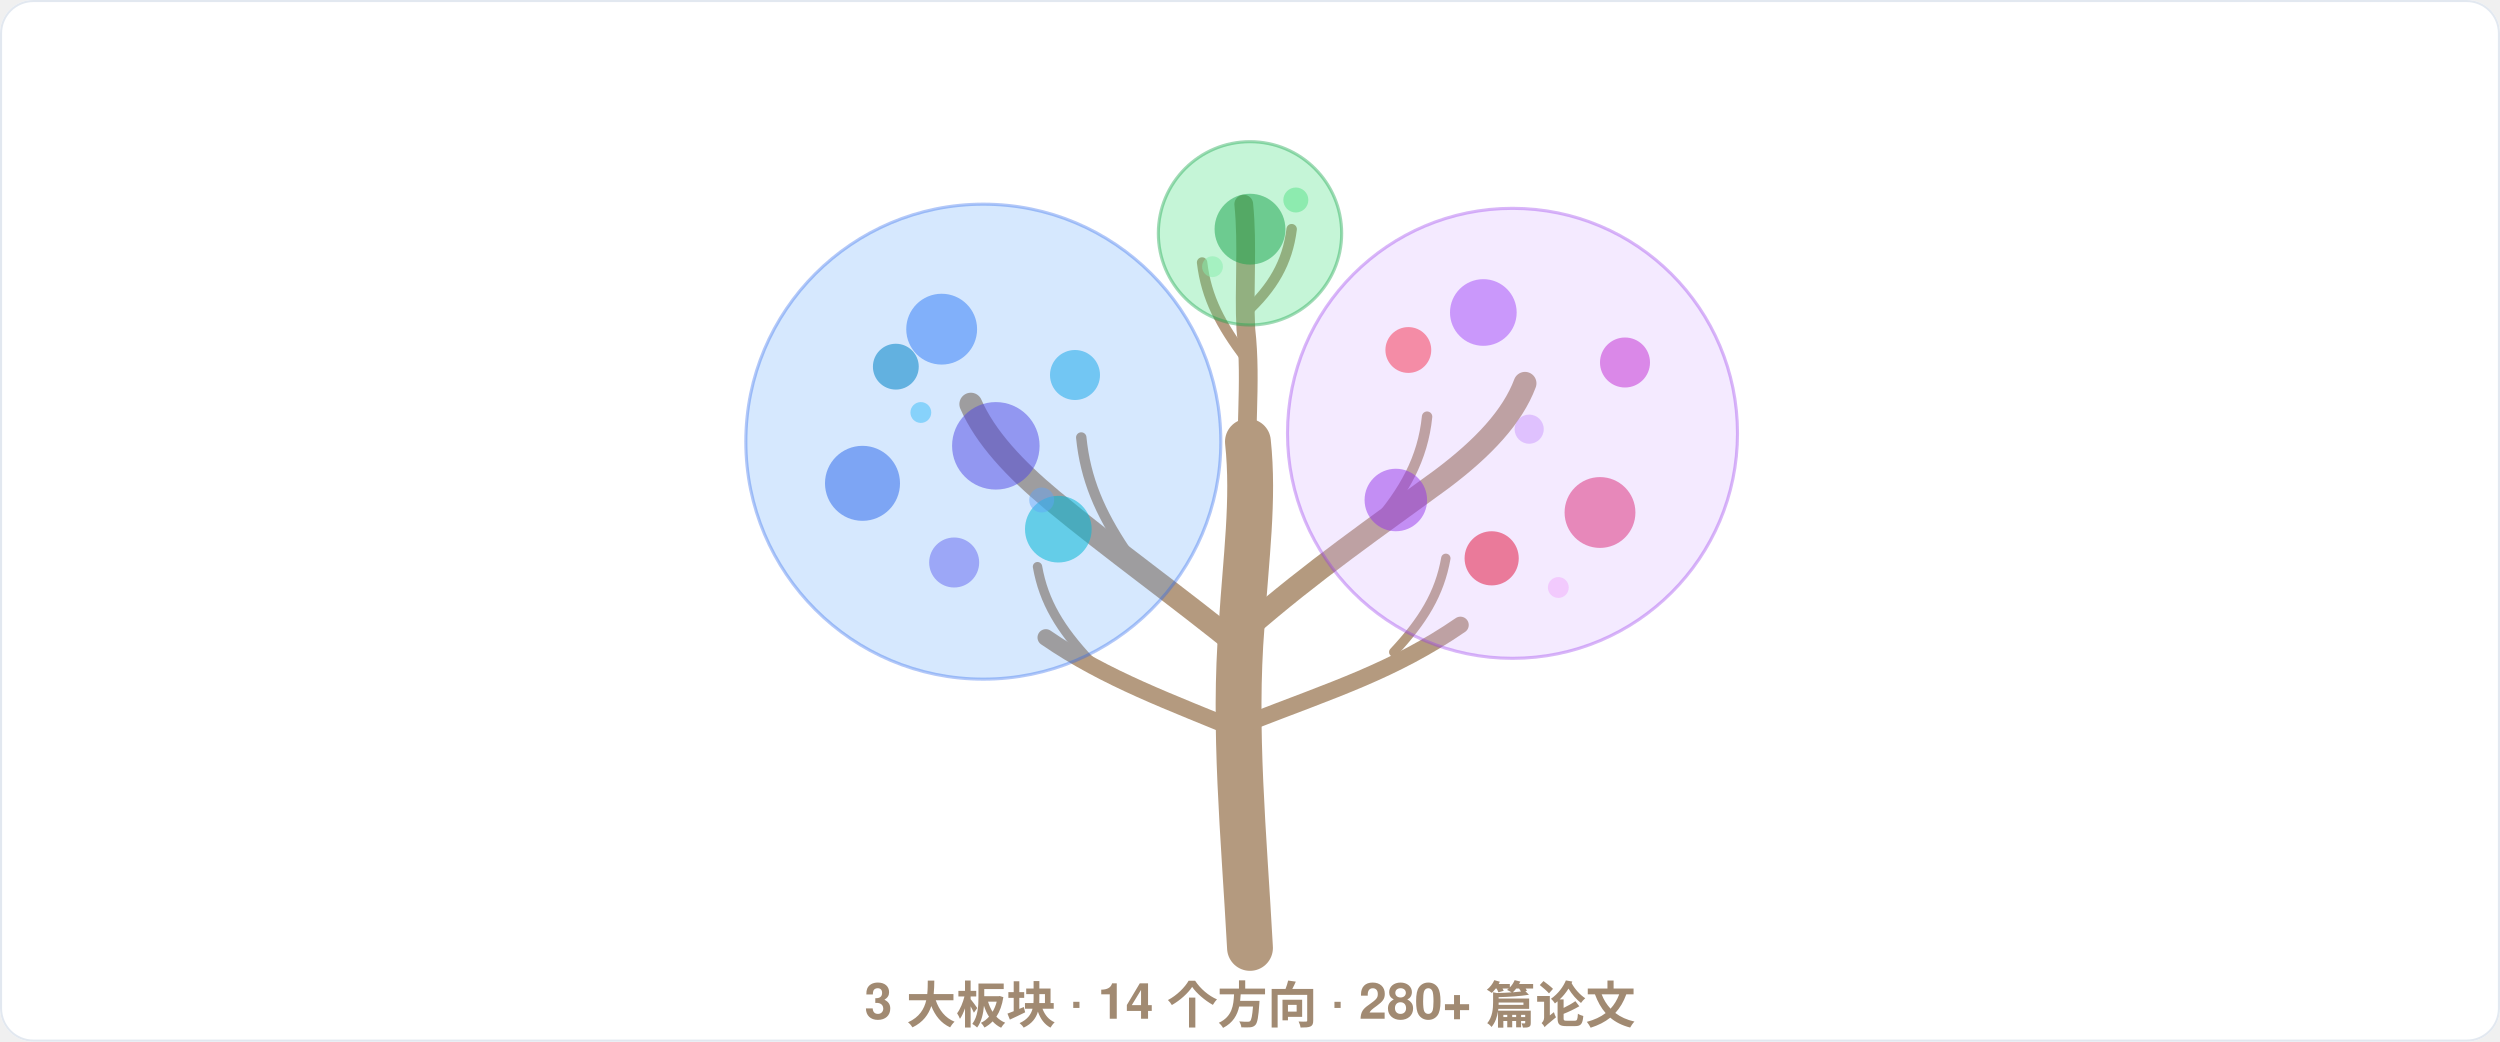
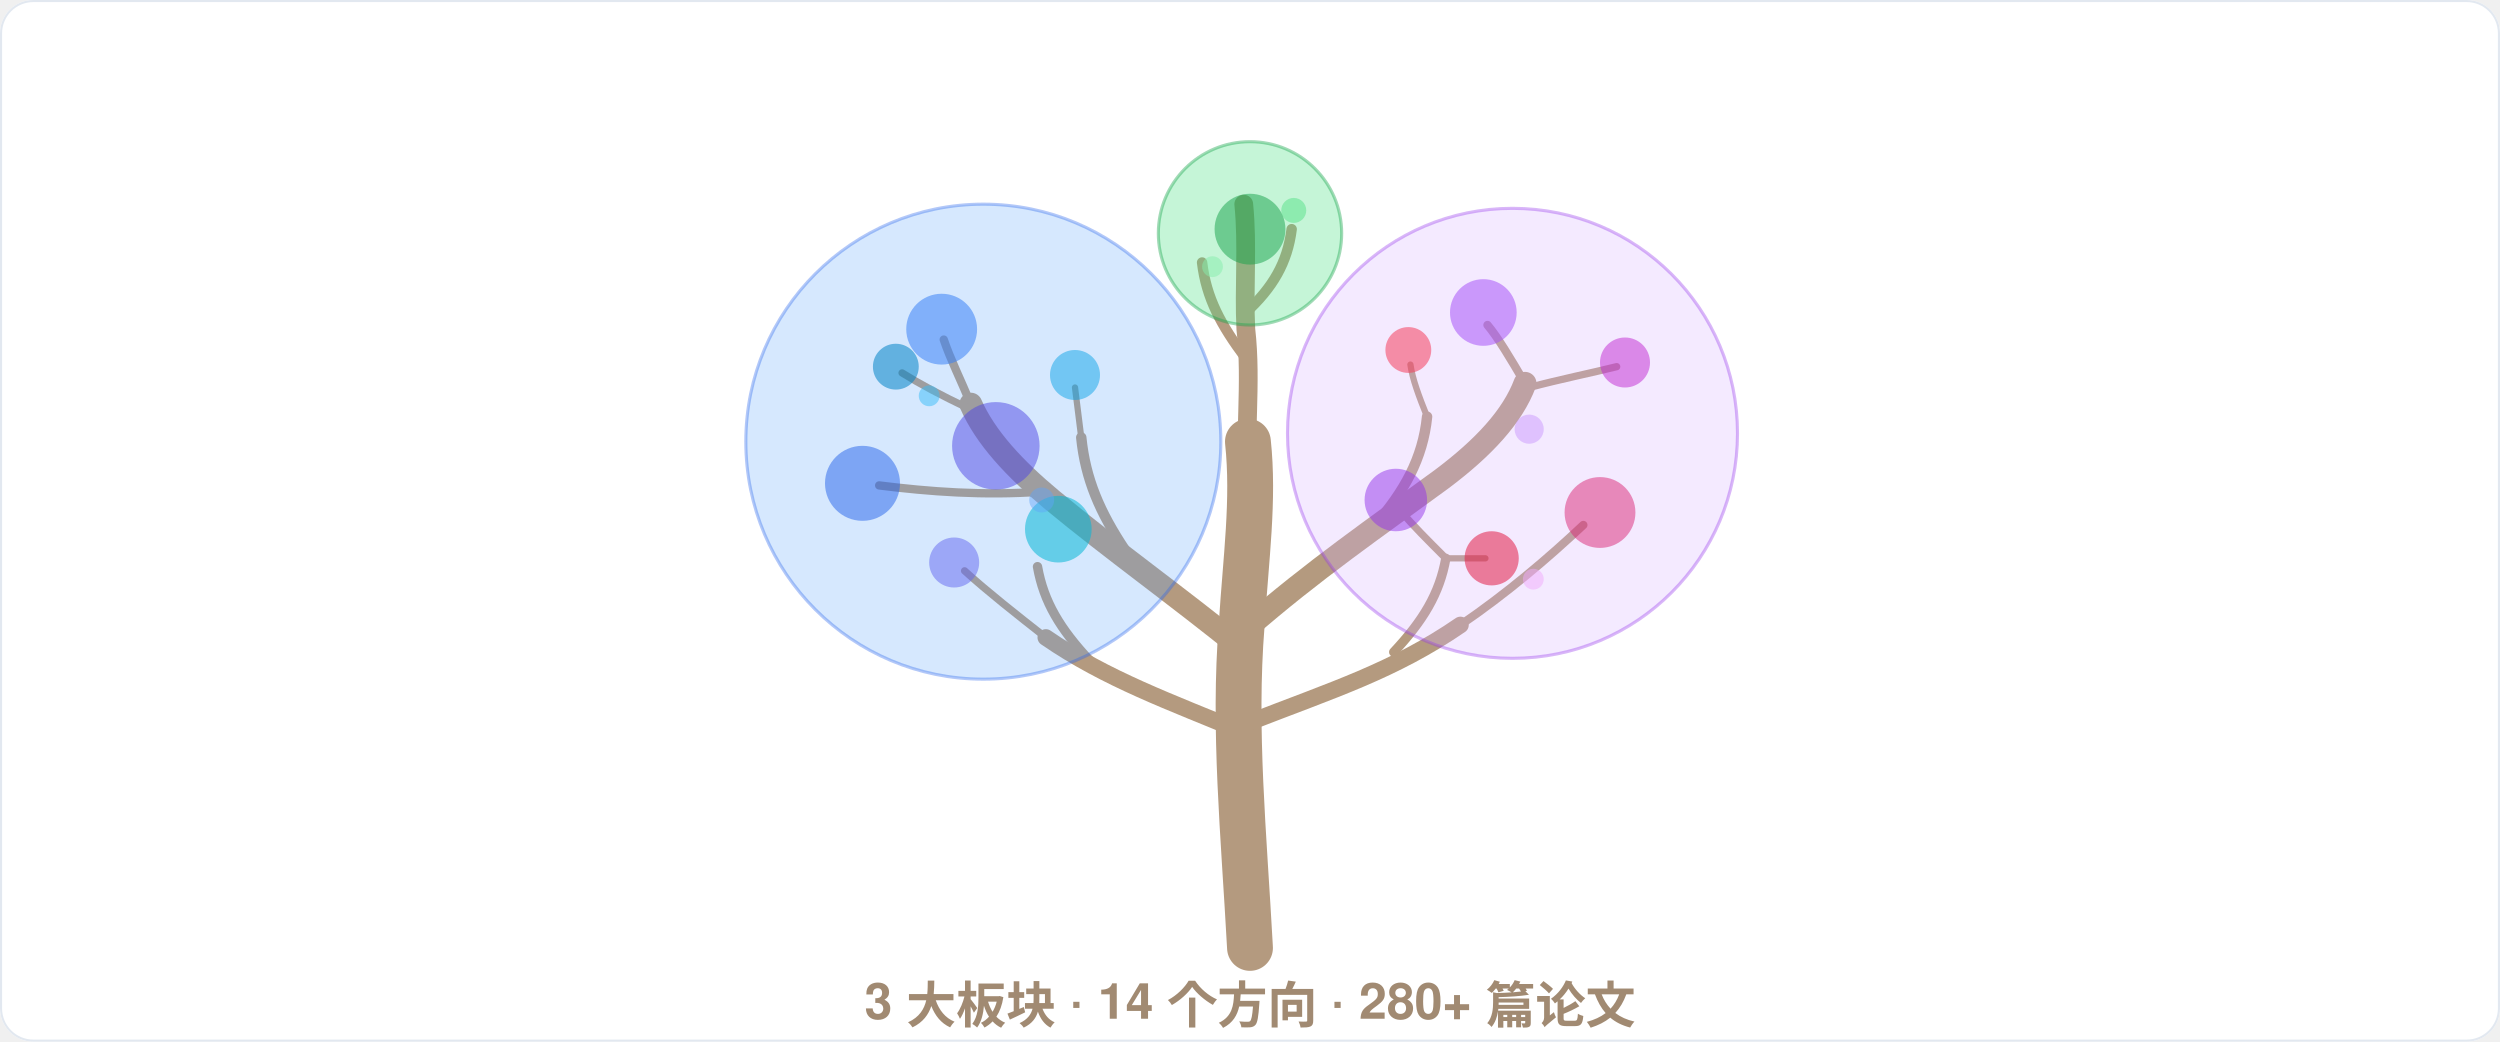
<svg xmlns="http://www.w3.org/2000/svg" viewBox="0 0 1200 500" role="img" aria-label="大模型推理数据精选：三大板块包含 14 个方向的绽放之树">
  <rect width="1200" height="500" rx="16" fill="#ffffff" />
  <rect x="0.5" y="0.5" width="1199" height="499" rx="15.5" fill="none" stroke="#e2e8f0" />
  <g stroke="#b49a7f" fill="none" stroke-linecap="round">
    <path d="M600 455 C597 400 592 350 596 300 C598 268 602 240 599 212" stroke-width="22" />
    <path d="M597 312 C565 286 534 264 505 240 C487 225 473 210 466 194" stroke-width="11" />
    <path d="M540 264 C528 246 521 230 519 210" stroke-width="5" />
    <path d="M598 352 C562 337 531 326 502 306" stroke-width="8" />
    <path d="M523 317 C509 302 501 289 498 272" stroke-width="4.5" />
    <path d="M598 302 C630 274 662 252 692 230 C712 215 726 200 732 184" stroke-width="11" />
    <path d="M660 252 C674 236 683 220 685 200" stroke-width="5" />
    <path d="M599 347 C640 331 669 322 701 300" stroke-width="8" />
    <path d="M669 313 C683 298 691 285 694 268" stroke-width="4.5" />
    <path d="M599 240 C597 210 601 184 598 158 C597 138 599 118 597 98" stroke-width="9" />
    <path d="M598 172 C586 156 579 143 577 126" stroke-width="5" />
    <path d="M598 150 C611 138 618 126 620 110" stroke-width="5" />
+     <path d="M466 194 C461 182 456 172 453 163" stroke-width="4" />
+     <path d="M465 196 C452 190 441 184 433 179" stroke-width="3.5" />
+     <path d="M500 236 C472 238 446 236 422 233" stroke-width="4" />
+     <path d="M502 306 C488 295 474 284 463 274" stroke-width="3.5" />
+     <path d="M519 210 C518 202 517 194 516 186" stroke-width="3" />
+     <path d="M732 184 C725 172 719 162 714 156" stroke-width="4" />
+     <path d="M734 186 C749 182 764 179 776 176" stroke-width="3.5" />
+     <path d="M685 200 C681 190 678 182 677 175" stroke-width="3" />
+     <path d="M694 268 C685 259 678 252 673 246" stroke-width="3.5" />
+     <path d="M701 300 C723 285 743 268 760 252" stroke-width="4" />
+     <path d="M694 268 C701 268 707 268 713 268" stroke-width="3" />
  </g>
  <g transform="translate(600 112)">
    <circle r="44" fill="#4ade80" fill-opacity="0.32" stroke="#16a34a" stroke-opacity="0.4" stroke-width="1.5">
      <animateTransform attributeName="transform" type="scale" values="0;0;1.06;1;1;0;0" keyTimes="0;0.03;0.065;0.09;0.86;0.93;1" dur="10s" repeatCount="indefinite" />
    </circle>
  </g>
  <g transform="translate(472 212)">
    <circle r="114" fill="#60a5fa" fill-opacity="0.26" stroke="#2563eb" stroke-opacity="0.35" stroke-width="1.5">
      <animateTransform attributeName="transform" type="scale" values="0;0;1.06;1;1;0;0" keyTimes="0;0.1;0.135;0.16;0.86;0.93;1" dur="10s" repeatCount="indefinite" />
    </circle>
  </g>
  <g transform="translate(726 208)">
    <circle r="108" fill="#d8b4fe" fill-opacity="0.28" stroke="#9333ea" stroke-opacity="0.35" stroke-width="1.5">
      <animateTransform attributeName="transform" type="scale" values="0;0;1.06;1;1;0;0" keyTimes="0;0.32;0.355;0.38;0.86;0.93;1" dur="10s" repeatCount="indefinite" />
    </circle>
  </g>
  <g>
    <g transform="translate(600 110)">
      <g>
        <animateTransform attributeName="transform" type="scale" values="0;0;1.2;1;1;0;0" keyTimes="0;0.07;0.1;0.12;0.86;0.93;1" dur="10s" repeatCount="indefinite" />
        <circle r="17" fill="#16a34a" fill-opacity="0.5" />
      </g>
    </g>
-     <g transform="translate(622 96)">
+     <g transform="translate(621 101)">
      <g>
        <animateTransform attributeName="transform" type="scale" values="0;0;1.2;1;1;0;0" keyTimes="0;0.09;0.12;0.14;0.86;0.93;1" dur="10s" repeatCount="indefinite" />
        <circle r="6" fill="#4ade80" fill-opacity="0.45" />
      </g>
    </g>
    <g transform="translate(582 128)">
      <g>
        <animateTransform attributeName="transform" type="scale" values="0;0;1.2;1;1;0;0" keyTimes="0;0.1;0.13;0.15;0.86;0.93;1" dur="10s" repeatCount="indefinite" />
        <circle r="5" fill="#86efac" fill-opacity="0.5" />
      </g>
    </g>
    <g transform="translate(452 158)">
      <g>
        <animateTransform attributeName="transform" type="scale" values="0;0;1.2;1;1;0;0" keyTimes="0;0.13;0.16;0.18;0.86;0.93;1" dur="10s" repeatCount="indefinite" />
        <circle r="17" fill="#3b82f6" fill-opacity="0.55" />
      </g>
    </g>
    <g transform="translate(516 180)">
      <g>
        <animateTransform attributeName="transform" type="scale" values="0;0;1.2;1;1;0;0" keyTimes="0;0.155;0.185;0.205;0.86;0.93;1" dur="10s" repeatCount="indefinite" />
        <circle r="12" fill="#0ea5e9" fill-opacity="0.5" />
      </g>
    </g>
    <g transform="translate(508 254)">
      <g>
        <animateTransform attributeName="transform" type="scale" values="0;0;1.2;1;1;0;0" keyTimes="0;0.18;0.21;0.23;0.86;0.93;1" dur="10s" repeatCount="indefinite" />
        <circle r="16" fill="#06b6d4" fill-opacity="0.55" />
      </g>
    </g>
    <g transform="translate(458 270)">
      <g>
        <animateTransform attributeName="transform" type="scale" values="0;0;1.2;1;1;0;0" keyTimes="0;0.205;0.235;0.255;0.86;0.93;1" dur="10s" repeatCount="indefinite" />
        <circle r="12" fill="#6366f1" fill-opacity="0.5" />
      </g>
    </g>
    <g transform="translate(414 232)">
      <g>
        <animateTransform attributeName="transform" type="scale" values="0;0;1.2;1;1;0;0" keyTimes="0;0.23;0.26;0.28;0.86;0.93;1" dur="10s" repeatCount="indefinite" />
        <circle r="18" fill="#2563eb" fill-opacity="0.5" />
      </g>
    </g>
    <g transform="translate(430 176)">
      <g>
        <animateTransform attributeName="transform" type="scale" values="0;0;1.2;1;1;0;0" keyTimes="0;0.255;0.285;0.305;0.86;0.93;1" dur="10s" repeatCount="indefinite" />
        <circle r="11" fill="#0284c7" fill-opacity="0.55" />
      </g>
    </g>
    <g transform="translate(478 214)">
      <g>
        <animateTransform attributeName="transform" type="scale" values="0;0;1.2;1;1;0;0" keyTimes="0;0.28;0.31;0.33;0.86;0.93;1" dur="10s" repeatCount="indefinite" />
        <circle r="21" fill="#4f46e5" fill-opacity="0.5" />
      </g>
    </g>
    <g transform="translate(500 240)">
      <g>
        <animateTransform attributeName="transform" type="scale" values="0;0;1.2;1;1;0;0" keyTimes="0;0.3;0.33;0.35;0.86;0.93;1" dur="10s" repeatCount="indefinite" />
        <circle r="6" fill="#60a5fa" fill-opacity="0.45" />
      </g>
    </g>
-     <g transform="translate(442 198)">
+     <g transform="translate(446 190)">
      <g>
        <animateTransform attributeName="transform" type="scale" values="0;0;1.2;1;1;0;0" keyTimes="0;0.31;0.34;0.36;0.86;0.93;1" dur="10s" repeatCount="indefinite" />
        <circle r="5" fill="#38bdf8" fill-opacity="0.5" />
      </g>
    </g>
    <g transform="translate(712 150)">
      <g>
        <animateTransform attributeName="transform" type="scale" values="0;0;1.2;1;1;0;0" keyTimes="0;0.35;0.38;0.4;0.86;0.93;1" dur="10s" repeatCount="indefinite" />
        <circle r="16" fill="#a855f7" fill-opacity="0.55" />
      </g>
    </g>
    <g transform="translate(780 174)">
      <g>
        <animateTransform attributeName="transform" type="scale" values="0;0;1.2;1;1;0;0" keyTimes="0;0.375;0.405;0.425;0.86;0.93;1" dur="10s" repeatCount="indefinite" />
        <circle r="12" fill="#c026d3" fill-opacity="0.5" />
      </g>
    </g>
    <g transform="translate(768 246)">
      <g>
        <animateTransform attributeName="transform" type="scale" values="0;0;1.2;1;1;0;0" keyTimes="0;0.4;0.43;0.45;0.86;0.93;1" dur="10s" repeatCount="indefinite" />
        <circle r="17" fill="#db2777" fill-opacity="0.5" />
      </g>
    </g>
    <g transform="translate(716 268)">
      <g>
        <animateTransform attributeName="transform" type="scale" values="0;0;1.2;1;1;0;0" keyTimes="0;0.425;0.455;0.475;0.86;0.93;1" dur="10s" repeatCount="indefinite" />
        <circle r="13" fill="#e11d48" fill-opacity="0.55" />
      </g>
    </g>
    <g transform="translate(670 240)">
      <g>
        <animateTransform attributeName="transform" type="scale" values="0;0;1.2;1;1;0;0" keyTimes="0;0.45;0.48;0.5;0.86;0.93;1" dur="10s" repeatCount="indefinite" />
        <circle r="15" fill="#9333ea" fill-opacity="0.5" />
      </g>
    </g>
    <g transform="translate(676 168)">
      <g>
        <animateTransform attributeName="transform" type="scale" values="0;0;1.2;1;1;0;0" keyTimes="0;0.475;0.505;0.525;0.86;0.93;1" dur="10s" repeatCount="indefinite" />
        <circle r="11" fill="#f43f5e" fill-opacity="0.55" />
      </g>
    </g>
    <g transform="translate(734 206)">
      <g>
        <animateTransform attributeName="transform" type="scale" values="0;0;1.2;1;1;0;0" keyTimes="0;0.5;0.53;0.55;0.86;0.93;1" dur="10s" repeatCount="indefinite" />
        <circle r="7" fill="#c084fc" fill-opacity="0.4" />
      </g>
    </g>
-     <g transform="translate(748 282)">
+     <g transform="translate(736 278)">
      <g>
        <animateTransform attributeName="transform" type="scale" values="0;0;1.2;1;1;0;0" keyTimes="0;0.51;0.54;0.56;0.86;0.93;1" dur="10s" repeatCount="indefinite" />
        <circle r="5" fill="#f0abfc" fill-opacity="0.5" />
      </g>
    </g>
  </g>
  <g font-family="'Helvetica Neue', Helvetica, Arial, 'PingFang SC', 'Hiragino Sans GB', 'Microsoft YaHei', sans-serif" font-weight="700">
    <g opacity="0">
      <animate attributeName="opacity" values="0;0;1;1;0;0" keyTimes="0;0.025;0.065;0.86;0.93;1" dur="10s" repeatCount="indefinite" />
      <text x="600" y="34" text-anchor="middle" font-size="20" fill="#16a34a">① 基础与入门</text>
    </g>
    <g opacity="0">
      <animate attributeName="opacity" values="0;0;1;1;0;0" keyTimes="0;0.08;0.12;0.86;0.93;1" dur="10s" repeatCount="indefinite" />
      <text x="600" y="58" text-anchor="middle" font-size="15" fill="#15803d">00 · 基础入门与综述</text>
    </g>
    <g opacity="0">
      <animate attributeName="opacity" values="0;0;1;1;0;0" keyTimes="0;0.095;0.135;0.86;0.93;1" dur="10s" repeatCount="indefinite" />
      <text x="472" y="86" text-anchor="middle" font-size="20" fill="#2563eb">② 核心数据类型</text>
    </g>
    <g opacity="0">
      <animate attributeName="opacity" values="0;0;1;1;0;0" keyTimes="0;0.13;0.17;0.86;0.93;1" dur="10s" repeatCount="indefinite" />
      <text x="330" y="92" text-anchor="end" font-size="18" fill="#3b82f6">01 · 指令与思维链数据</text>
    </g>
    <g opacity="0">
      <animate attributeName="opacity" values="0;0;1;1;0;0" keyTimes="0;0.155;0.195;0.86;0.93;1" dur="10s" repeatCount="indefinite" />
      <text x="306" y="132" text-anchor="end" font-size="17" fill="#0ea5e9">02 · 偏好与奖励数据</text>
    </g>
    <g opacity="0">
      <animate attributeName="opacity" values="0;0;1;1;0;0" keyTimes="0;0.18;0.22;0.86;0.93;1" dur="10s" repeatCount="indefinite" />
      <text x="322" y="172" text-anchor="end" font-size="18" fill="#06b6d4">03 · 可验证结果数据</text>
    </g>
    <g opacity="0">
      <animate attributeName="opacity" values="0;0;1;1;0;0" keyTimes="0;0.205;0.245;0.86;0.93;1" dur="10s" repeatCount="indefinite" />
      <text x="298" y="212" text-anchor="end" font-size="17" fill="#6366f1">04 · 过程监督数据</text>
    </g>
    <g opacity="0">
      <animate attributeName="opacity" values="0;0;1;1;0;0" keyTimes="0;0.23;0.27;0.86;0.93;1" dur="10s" repeatCount="indefinite" />
      <text x="318" y="252" text-anchor="end" font-size="18" fill="#2563eb">05 · 采样与搜索轨迹</text>
    </g>
    <g opacity="0">
      <animate attributeName="opacity" values="0;0;1;1;0;0" keyTimes="0;0.255;0.295;0.86;0.93;1" dur="10s" repeatCount="indefinite" />
      <text x="300" y="292" text-anchor="end" font-size="17" fill="#0284c7">06 · 智能体轨迹数据</text>
    </g>
    <g opacity="0">
      <animate attributeName="opacity" values="0;0;1;1;0;0" keyTimes="0;0.28;0.32;0.86;0.93;1" dur="10s" repeatCount="indefinite" />
      <text x="326" y="332" text-anchor="end" font-size="18" fill="#4f46e5">07 · 评审与专家数据</text>
    </g>
    <g opacity="0">
      <animate attributeName="opacity" values="0;0;1;1;0;0" keyTimes="0;0.315;0.355;0.86;0.93;1" dur="10s" repeatCount="indefinite" />
      <text x="726" y="88" text-anchor="middle" font-size="20" fill="#9333ea">③ 数据生命周期</text>
    </g>
    <g opacity="0">
      <animate attributeName="opacity" values="0;0;1;1;0;0" keyTimes="0;0.35;0.39;0.86;0.93;1" dur="10s" repeatCount="indefinite" />
      <text x="870" y="98" font-size="18" fill="#a855f7">08 · 数据构造与发布</text>
    </g>
    <g opacity="0">
      <animate attributeName="opacity" values="0;0;1;1;0;0" keyTimes="0;0.375;0.415;0.86;0.93;1" dur="10s" repeatCount="indefinite" />
      <text x="892" y="142" font-size="17" fill="#c026d3">09 · 训练用途与优化目标</text>
    </g>
    <g opacity="0">
      <animate attributeName="opacity" values="0;0;1;1;0;0" keyTimes="0;0.4;0.44;0.86;0.93;1" dur="10s" repeatCount="indefinite" />
      <text x="876" y="186" font-size="18" fill="#db2777">10 · 规模化与推理时计算</text>
    </g>
    <g opacity="0">
      <animate attributeName="opacity" values="0;0;1;1;0;0" keyTimes="0;0.425;0.465;0.86;0.93;1" dur="10s" repeatCount="indefinite" />
      <text x="898" y="230" font-size="17" fill="#e11d48">11 · 基准与评测</text>
    </g>
    <g opacity="0">
      <animate attributeName="opacity" values="0;0;1;1;0;0" keyTimes="0;0.45;0.49;0.86;0.93;1" dur="10s" repeatCount="indefinite" />
      <text x="872" y="274" font-size="18" fill="#9333ea">12 · 前沿报告与数据披露</text>
    </g>
    <g opacity="0">
      <animate attributeName="opacity" values="0;0;1;1;0;0" keyTimes="0;0.475;0.515;0.86;0.93;1" dur="10s" repeatCount="indefinite" />
      <text x="890" y="318" font-size="17" fill="#f43f5e">13 · 审计与失效模式</text>
    </g>
    <text x="600" y="489" text-anchor="middle" font-size="24" fill="#a18a72">3 大板块 · 14 个方向 · 280+ 篇论文</text>
  </g>
</svg>
